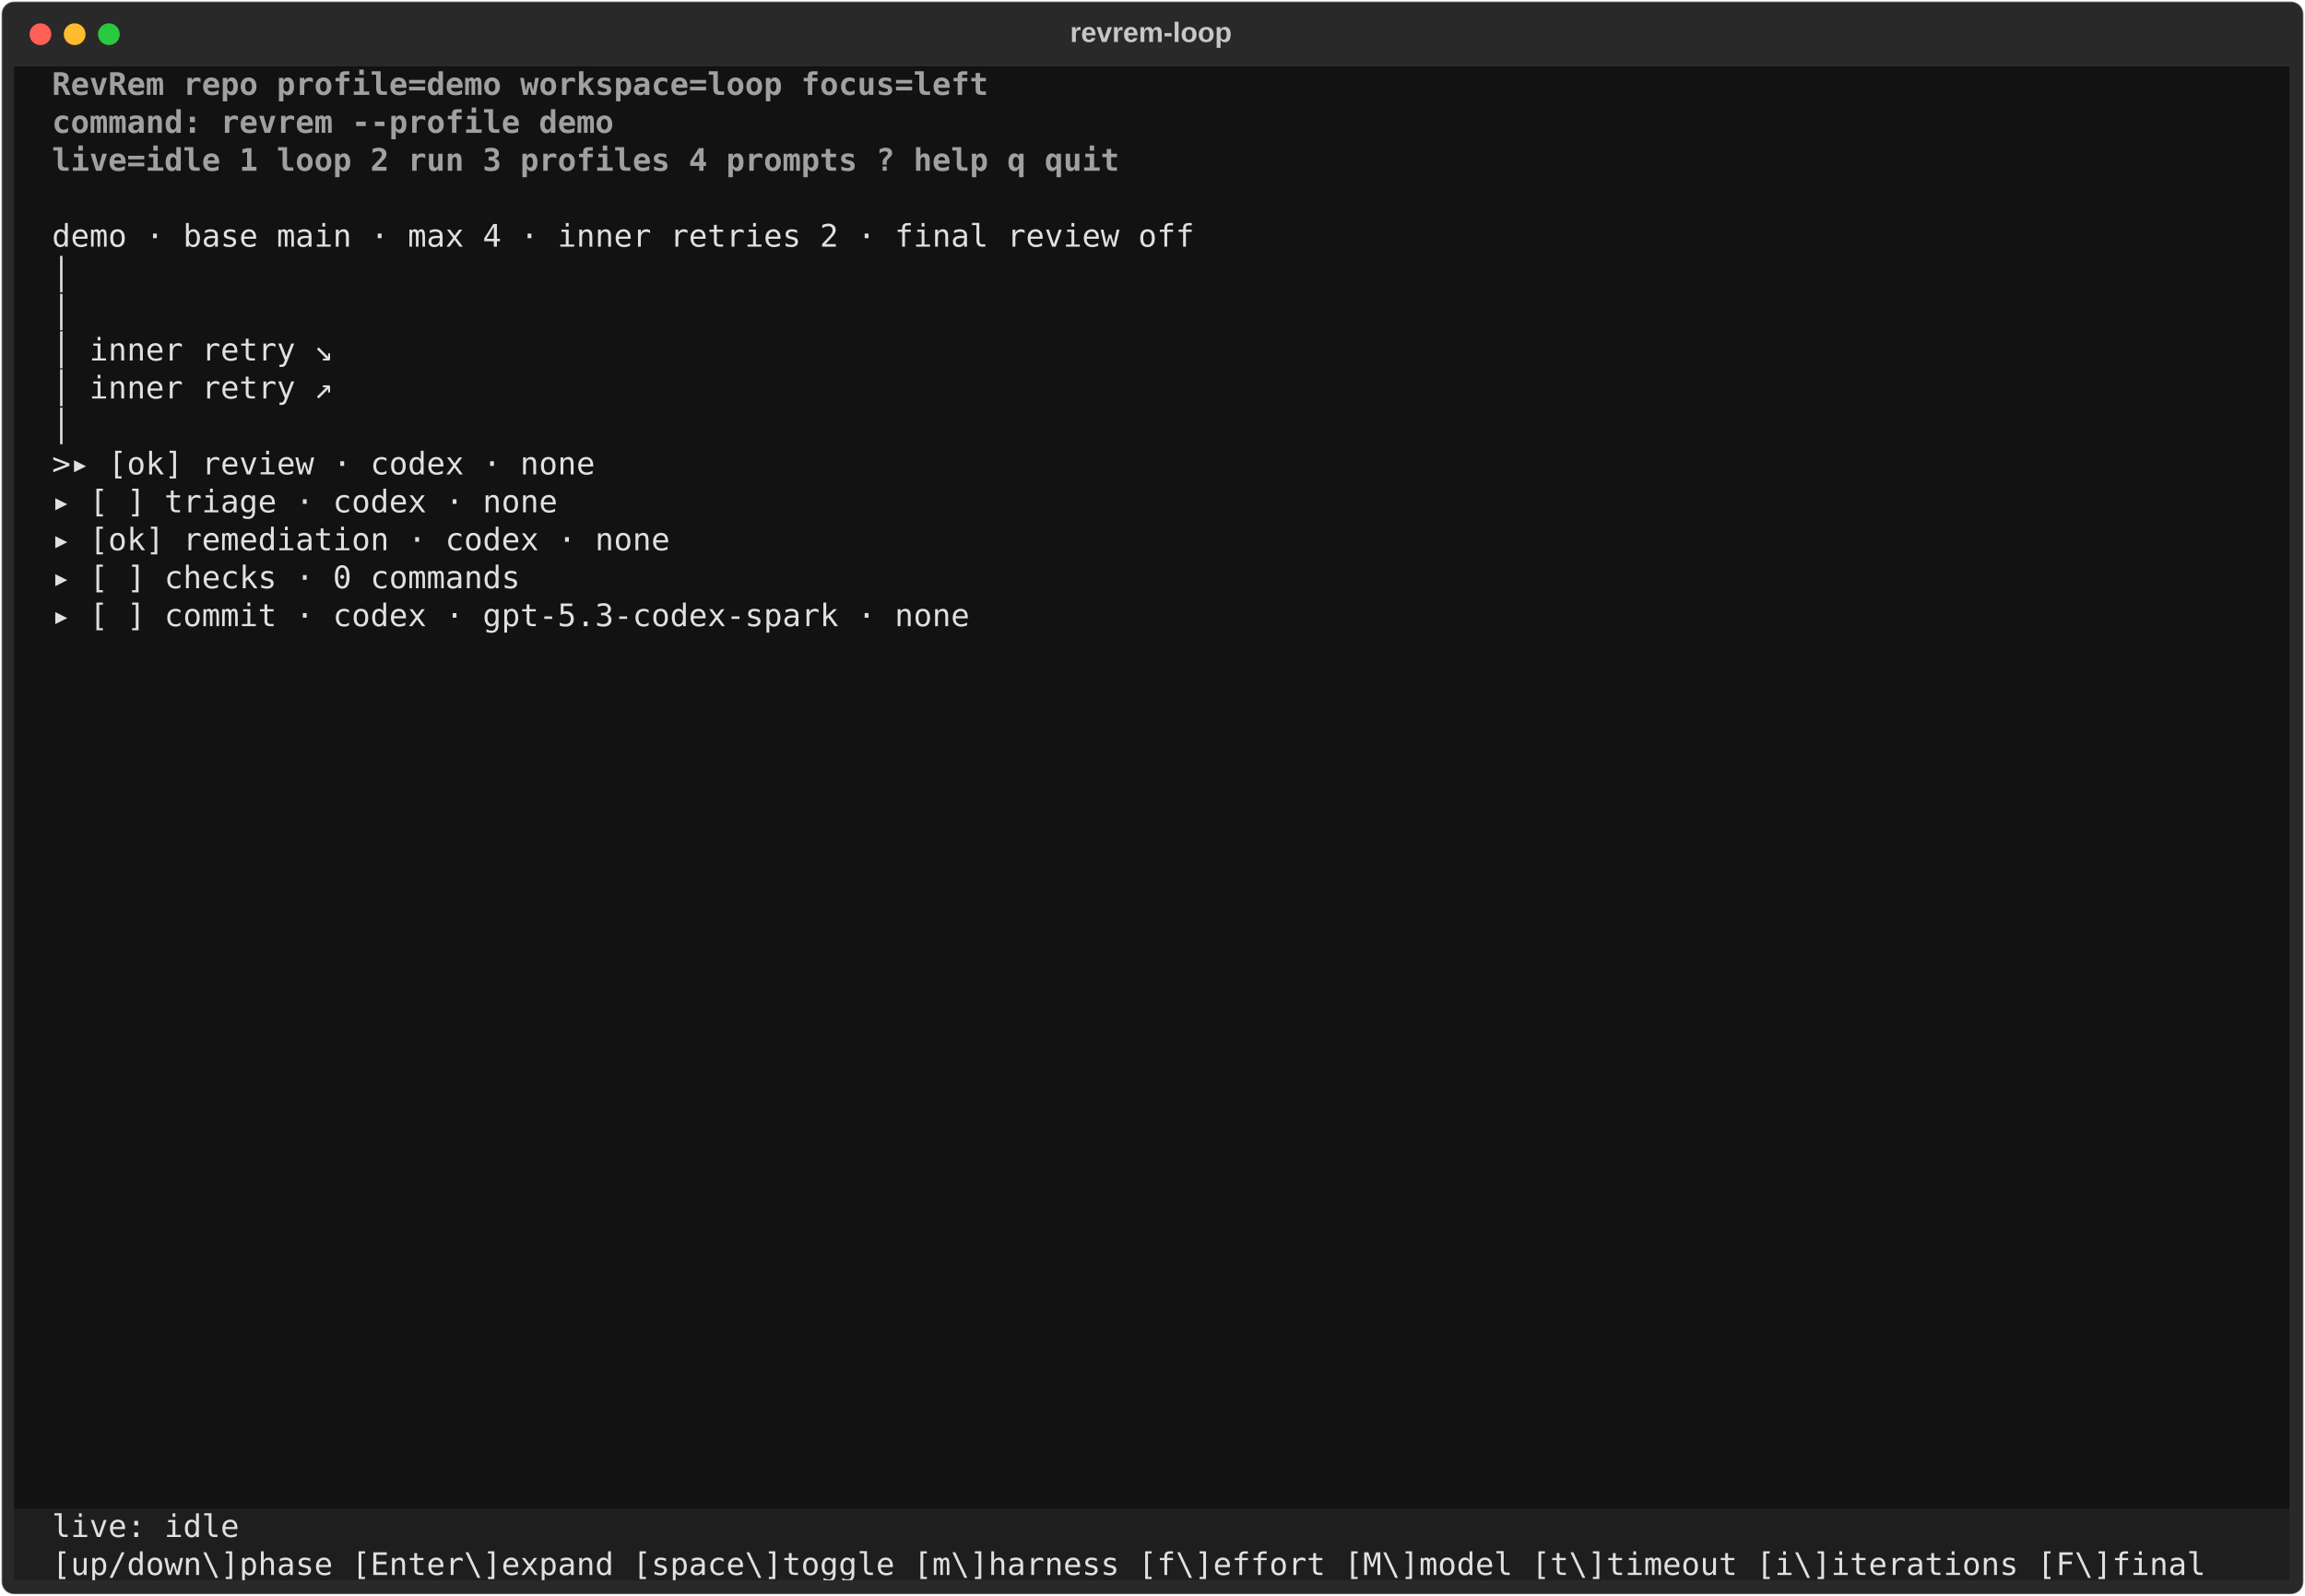
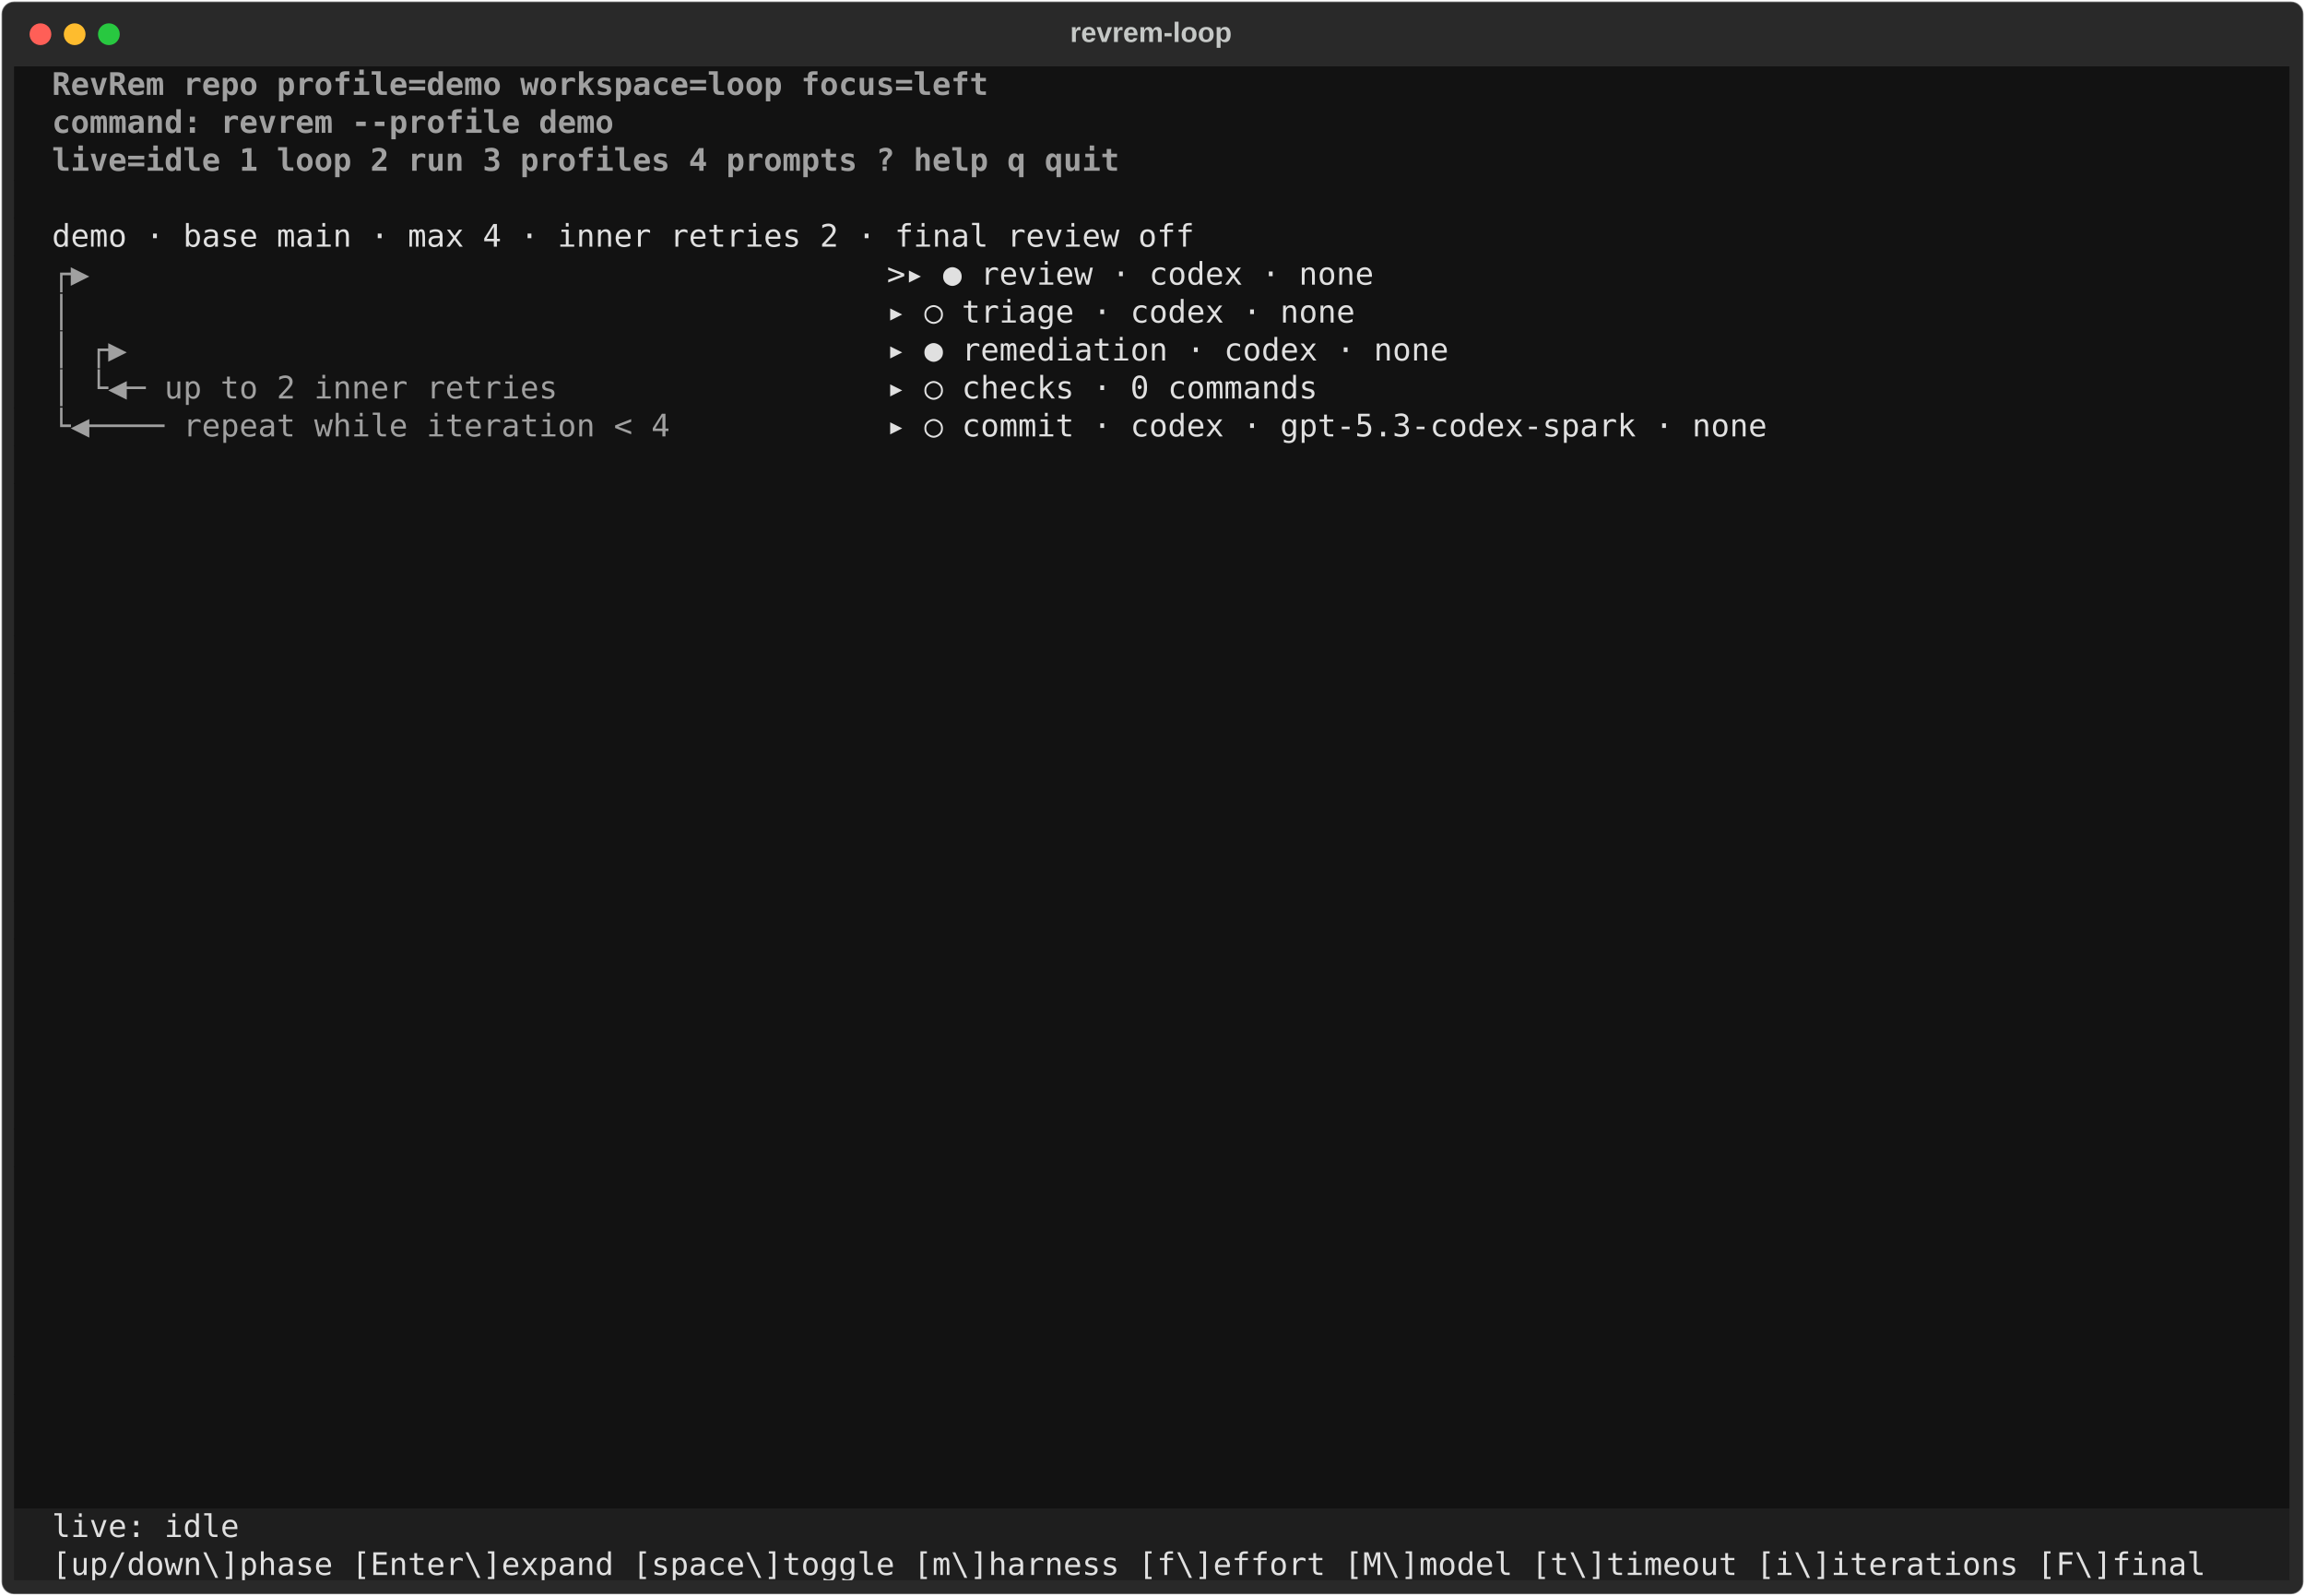
<svg xmlns="http://www.w3.org/2000/svg" class="rich-terminal" viewBox="0 0 1482 1026.0">
  <style>

    @font-face {
        font-family: "Fira Code";
        src: local("FiraCode-Regular"),
                url("https://cdnjs.cloudflare.com/ajax/libs/firacode/6.2.0/woff2/FiraCode-Regular.woff2") format("woff2"),
                url("https://cdnjs.cloudflare.com/ajax/libs/firacode/6.2.0/woff/FiraCode-Regular.woff") format("woff");
        font-style: normal;
        font-weight: 400;
    }
    @font-face {
        font-family: "Fira Code";
        src: local("FiraCode-Bold"),
                url("https://cdnjs.cloudflare.com/ajax/libs/firacode/6.2.0/woff2/FiraCode-Bold.woff2") format("woff2"),
                url("https://cdnjs.cloudflare.com/ajax/libs/firacode/6.2.0/woff/FiraCode-Bold.woff") format("woff");
        font-style: bold;
        font-weight: 700;
    }

    .terminal-ID-matrix {
        font-family: Fira Code, monospace;
        font-size: 20px;
        line-height: 24.4px;
        font-variant-east-asian: full-width;
    }

    .terminal-ID-title {
        font-size: 18px;
        font-weight: bold;
        font-family: arial;
    }

    .terminal-ID-r1 { fill: #c5c8c6 }
.terminal-ID-r2 { fill: #a0a0a0;font-weight: bold }
.terminal-ID-r3 { fill: #e0e0e0 }
+ .terminal-ID-r4 { fill: #a0a0a0 }
    </style>
  <defs>
    <clipPath id="terminal-ID-clip-terminal">
      <rect x="0" y="0" width="1463.0" height="975.0" />
    </clipPath>
    <clipPath id="terminal-ID-line-0">
      <rect x="0" y="1.5" width="1464" height="24.65" />
    </clipPath>
    <clipPath id="terminal-ID-line-1">
      <rect x="0" y="25.9" width="1464" height="24.65" />
    </clipPath>
    <clipPath id="terminal-ID-line-2">
      <rect x="0" y="50.3" width="1464" height="24.65" />
    </clipPath>
    <clipPath id="terminal-ID-line-3">
      <rect x="0" y="74.7" width="1464" height="24.65" />
    </clipPath>
    <clipPath id="terminal-ID-line-4">
      <rect x="0" y="99.1" width="1464" height="24.65" />
    </clipPath>
    <clipPath id="terminal-ID-line-5">
      <rect x="0" y="123.5" width="1464" height="24.65" />
    </clipPath>
    <clipPath id="terminal-ID-line-6">
      <rect x="0" y="147.9" width="1464" height="24.65" />
    </clipPath>
    <clipPath id="terminal-ID-line-7">
      <rect x="0" y="172.3" width="1464" height="24.65" />
    </clipPath>
    <clipPath id="terminal-ID-line-8">
      <rect x="0" y="196.7" width="1464" height="24.65" />
    </clipPath>
    <clipPath id="terminal-ID-line-9">
      <rect x="0" y="221.1" width="1464" height="24.65" />
    </clipPath>
    <clipPath id="terminal-ID-line-10">
      <rect x="0" y="245.5" width="1464" height="24.65" />
    </clipPath>
    <clipPath id="terminal-ID-line-11">
      <rect x="0" y="269.9" width="1464" height="24.65" />
    </clipPath>
    <clipPath id="terminal-ID-line-12">
      <rect x="0" y="294.3" width="1464" height="24.65" />
    </clipPath>
    <clipPath id="terminal-ID-line-13">
      <rect x="0" y="318.7" width="1464" height="24.65" />
    </clipPath>
    <clipPath id="terminal-ID-line-14">
      <rect x="0" y="343.1" width="1464" height="24.65" />
    </clipPath>
    <clipPath id="terminal-ID-line-15">
      <rect x="0" y="367.5" width="1464" height="24.65" />
    </clipPath>
    <clipPath id="terminal-ID-line-16">
      <rect x="0" y="391.9" width="1464" height="24.65" />
    </clipPath>
    <clipPath id="terminal-ID-line-17">
      <rect x="0" y="416.3" width="1464" height="24.65" />
    </clipPath>
    <clipPath id="terminal-ID-line-18">
      <rect x="0" y="440.7" width="1464" height="24.65" />
    </clipPath>
    <clipPath id="terminal-ID-line-19">
      <rect x="0" y="465.1" width="1464" height="24.65" />
    </clipPath>
    <clipPath id="terminal-ID-line-20">
      <rect x="0" y="489.5" width="1464" height="24.65" />
    </clipPath>
    <clipPath id="terminal-ID-line-21">
      <rect x="0" y="513.9" width="1464" height="24.65" />
    </clipPath>
    <clipPath id="terminal-ID-line-22">
      <rect x="0" y="538.3" width="1464" height="24.65" />
    </clipPath>
    <clipPath id="terminal-ID-line-23">
      <rect x="0" y="562.7" width="1464" height="24.65" />
    </clipPath>
    <clipPath id="terminal-ID-line-24">
      <rect x="0" y="587.1" width="1464" height="24.65" />
    </clipPath>
    <clipPath id="terminal-ID-line-25">
      <rect x="0" y="611.5" width="1464" height="24.65" />
    </clipPath>
    <clipPath id="terminal-ID-line-26">
      <rect x="0" y="635.9" width="1464" height="24.65" />
    </clipPath>
    <clipPath id="terminal-ID-line-27">
      <rect x="0" y="660.3" width="1464" height="24.65" />
    </clipPath>
    <clipPath id="terminal-ID-line-28">
      <rect x="0" y="684.7" width="1464" height="24.65" />
    </clipPath>
    <clipPath id="terminal-ID-line-29">
      <rect x="0" y="709.1" width="1464" height="24.65" />
    </clipPath>
    <clipPath id="terminal-ID-line-30">
      <rect x="0" y="733.5" width="1464" height="24.65" />
    </clipPath>
    <clipPath id="terminal-ID-line-31">
      <rect x="0" y="757.9" width="1464" height="24.65" />
    </clipPath>
    <clipPath id="terminal-ID-line-32">
      <rect x="0" y="782.3" width="1464" height="24.65" />
    </clipPath>
    <clipPath id="terminal-ID-line-33">
      <rect x="0" y="806.7" width="1464" height="24.65" />
    </clipPath>
    <clipPath id="terminal-ID-line-34">
      <rect x="0" y="831.1" width="1464" height="24.65" />
    </clipPath>
    <clipPath id="terminal-ID-line-35">
      <rect x="0" y="855.5" width="1464" height="24.65" />
    </clipPath>
    <clipPath id="terminal-ID-line-36">
      <rect x="0" y="879.9" width="1464" height="24.65" />
    </clipPath>
    <clipPath id="terminal-ID-line-37">
      <rect x="0" y="904.3" width="1464" height="24.65" />
    </clipPath>
    <clipPath id="terminal-ID-line-38">
      <rect x="0" y="928.7" width="1464" height="24.65" />
    </clipPath>
  </defs>
  <rect fill="#292929" stroke="rgba(255,255,255,0.35)" stroke-width="1" x="1" y="1" width="1480" height="1024" rx="8" />
  <text class="terminal-ID-title" fill="#c5c8c6" text-anchor="middle" x="740" y="27">revrem-loop</text>
  <g transform="translate(26,22)">
    <circle cx="0" cy="0" r="7" fill="#ff5f57" />
    <circle cx="22" cy="0" r="7" fill="#febc2e" />
    <circle cx="44" cy="0" r="7" fill="#28c840" />
  </g>
  <g transform="translate(9, 41)" clip-path="url(#terminal-ID-clip-terminal)">
    <rect fill="#121212" x="0" y="1.5" width="24.4" height="24.65" shape-rendering="crispEdges" />
    <rect fill="#121212" x="24.4" y="1.5" width="658.8" height="24.65" shape-rendering="crispEdges" />
    <rect fill="#121212" x="683.2" y="1.5" width="780.8" height="24.65" shape-rendering="crispEdges" />
    <rect fill="#121212" x="0" y="25.9" width="24.4" height="24.65" shape-rendering="crispEdges" />
    <rect fill="#121212" x="24.4" y="25.9" width="366" height="24.65" shape-rendering="crispEdges" />
    <rect fill="#121212" x="390.4" y="25.9" width="1073.6" height="24.65" shape-rendering="crispEdges" />
    <rect fill="#121212" x="0" y="50.3" width="24.4" height="24.65" shape-rendering="crispEdges" />
    <rect fill="#121212" x="24.4" y="50.3" width="732" height="24.65" shape-rendering="crispEdges" />
    <rect fill="#121212" x="756.4" y="50.3" width="707.6" height="24.65" shape-rendering="crispEdges" />
    <rect fill="#121212" x="0" y="74.7" width="24.4" height="24.65" shape-rendering="crispEdges" />
    <rect fill="#121212" x="24.4" y="74.7" width="1415.2" height="24.65" shape-rendering="crispEdges" />
    <rect fill="#121212" x="1439.6" y="74.7" width="24.4" height="24.65" shape-rendering="crispEdges" />
    <rect fill="#121212" x="0" y="99.1" width="24.4" height="24.65" shape-rendering="crispEdges" />
    <rect fill="#121212" x="24.4" y="99.1" width="744.2" height="24.65" shape-rendering="crispEdges" />
    <rect fill="#121212" x="768.6" y="99.1" width="695.4" height="24.65" shape-rendering="crispEdges" />
    <rect fill="#121212" x="0" y="123.5" width="24.4" height="24.65" shape-rendering="crispEdges" />
-     <rect fill="#121212" x="24.4" y="123.5" width="12.2" height="24.65" shape-rendering="crispEdges" />
-     <rect fill="#121212" x="36.6" y="123.5" width="1427.4" height="24.65" shape-rendering="crispEdges" />
+     <rect fill="#121212" x="24.4" y="123.5" width="24.4" height="24.65" shape-rendering="crispEdges" />
+     <rect fill="#121212" x="48.8" y="123.5" width="512.4" height="24.65" shape-rendering="crispEdges" />
+     <rect fill="#121212" x="561.2" y="123.5" width="317.2" height="24.65" shape-rendering="crispEdges" />
+     <rect fill="#121212" x="878.4" y="123.5" width="585.6" height="24.65" shape-rendering="crispEdges" />
    <rect fill="#121212" x="0" y="147.9" width="24.4" height="24.65" shape-rendering="crispEdges" />
    <rect fill="#121212" x="24.4" y="147.9" width="12.2" height="24.65" shape-rendering="crispEdges" />
-     <rect fill="#121212" x="36.6" y="147.9" width="1427.4" height="24.65" shape-rendering="crispEdges" />
+     <rect fill="#121212" x="36.6" y="147.9" width="524.6" height="24.65" shape-rendering="crispEdges" />
+     <rect fill="#121212" x="561.2" y="147.9" width="317.2" height="24.65" shape-rendering="crispEdges" />
+     <rect fill="#121212" x="878.4" y="147.9" width="585.6" height="24.65" shape-rendering="crispEdges" />
    <rect fill="#121212" x="0" y="172.3" width="24.4" height="24.65" shape-rendering="crispEdges" />
-     <rect fill="#121212" x="24.4" y="172.3" width="183" height="24.65" shape-rendering="crispEdges" />
-     <rect fill="#121212" x="207.4" y="172.3" width="1256.6" height="24.65" shape-rendering="crispEdges" />
+     <rect fill="#121212" x="24.4" y="172.3" width="48.8" height="24.65" shape-rendering="crispEdges" />
+     <rect fill="#121212" x="73.2" y="172.3" width="488" height="24.65" shape-rendering="crispEdges" />
+     <rect fill="#121212" x="561.2" y="172.3" width="378.2" height="24.65" shape-rendering="crispEdges" />
+     <rect fill="#121212" x="939.4" y="172.3" width="524.6" height="24.65" shape-rendering="crispEdges" />
    <rect fill="#121212" x="0" y="196.7" width="24.4" height="24.65" shape-rendering="crispEdges" />
-     <rect fill="#121212" x="24.4" y="196.7" width="183" height="24.65" shape-rendering="crispEdges" />
-     <rect fill="#121212" x="207.4" y="196.7" width="1256.6" height="24.65" shape-rendering="crispEdges" />
+     <rect fill="#121212" x="24.4" y="196.7" width="329.4" height="24.65" shape-rendering="crispEdges" />
+     <rect fill="#121212" x="353.8" y="196.7" width="207.4" height="24.65" shape-rendering="crispEdges" />
+     <rect fill="#121212" x="561.2" y="196.7" width="292.8" height="24.65" shape-rendering="crispEdges" />
+     <rect fill="#121212" x="854" y="196.7" width="610" height="24.65" shape-rendering="crispEdges" />
    <rect fill="#121212" x="0" y="221.1" width="24.4" height="24.65" shape-rendering="crispEdges" />
-     <rect fill="#121212" x="24.4" y="221.1" width="12.2" height="24.65" shape-rendering="crispEdges" />
-     <rect fill="#121212" x="36.6" y="221.1" width="1427.4" height="24.65" shape-rendering="crispEdges" />
-     <rect fill="#121212" x="0" y="245.5" width="24.4" height="24.65" shape-rendering="crispEdges" />
-     <rect fill="#121212" x="24.4" y="245.5" width="353.8" height="24.65" shape-rendering="crispEdges" />
-     <rect fill="#121212" x="378.2" y="245.5" width="1085.8" height="24.65" shape-rendering="crispEdges" />
-     <rect fill="#121212" x="0" y="269.9" width="24.4" height="24.65" shape-rendering="crispEdges" />
-     <rect fill="#121212" x="24.4" y="269.9" width="341.6" height="24.65" shape-rendering="crispEdges" />
-     <rect fill="#121212" x="366" y="269.9" width="1098" height="24.65" shape-rendering="crispEdges" />
-     <rect fill="#121212" x="0" y="294.3" width="24.4" height="24.65" shape-rendering="crispEdges" />
-     <rect fill="#121212" x="24.4" y="294.3" width="414.8" height="24.65" shape-rendering="crispEdges" />
-     <rect fill="#121212" x="439.2" y="294.3" width="1024.8" height="24.65" shape-rendering="crispEdges" />
-     <rect fill="#121212" x="0" y="318.7" width="24.4" height="24.65" shape-rendering="crispEdges" />
-     <rect fill="#121212" x="24.4" y="318.7" width="317.2" height="24.65" shape-rendering="crispEdges" />
-     <rect fill="#121212" x="341.6" y="318.7" width="1122.4" height="24.65" shape-rendering="crispEdges" />
-     <rect fill="#121212" x="0" y="343.1" width="24.4" height="24.65" shape-rendering="crispEdges" />
-     <rect fill="#121212" x="24.4" y="343.1" width="610" height="24.65" shape-rendering="crispEdges" />
-     <rect fill="#121212" x="634.4" y="343.1" width="829.6" height="24.65" shape-rendering="crispEdges" />
-     <rect fill="#121212" x="0" y="367.5" width="24.4" height="24.65" shape-rendering="crispEdges" />
-     <rect fill="#121212" x="24.4" y="367.5" width="1415.2" height="24.65" shape-rendering="crispEdges" />
-     <rect fill="#121212" x="1439.6" y="367.5" width="24.4" height="24.65" shape-rendering="crispEdges" />
-     <rect fill="#121212" x="0" y="391.9" width="24.4" height="24.65" shape-rendering="crispEdges" />
-     <rect fill="#121212" x="24.4" y="391.9" width="1415.2" height="24.65" shape-rendering="crispEdges" />
-     <rect fill="#121212" x="1439.6" y="391.9" width="24.4" height="24.65" shape-rendering="crispEdges" />
-     <rect fill="#121212" x="0" y="416.3" width="24.4" height="24.65" shape-rendering="crispEdges" />
-     <rect fill="#121212" x="24.4" y="416.3" width="1415.2" height="24.65" shape-rendering="crispEdges" />
-     <rect fill="#121212" x="1439.6" y="416.3" width="24.4" height="24.65" shape-rendering="crispEdges" />
-     <rect fill="#121212" x="0" y="440.7" width="24.4" height="24.65" shape-rendering="crispEdges" />
-     <rect fill="#121212" x="24.4" y="440.7" width="1415.2" height="24.65" shape-rendering="crispEdges" />
-     <rect fill="#121212" x="1439.6" y="440.7" width="24.4" height="24.65" shape-rendering="crispEdges" />
-     <rect fill="#121212" x="0" y="465.1" width="24.4" height="24.65" shape-rendering="crispEdges" />
-     <rect fill="#121212" x="24.4" y="465.1" width="1415.2" height="24.65" shape-rendering="crispEdges" />
-     <rect fill="#121212" x="1439.6" y="465.1" width="24.4" height="24.65" shape-rendering="crispEdges" />
-     <rect fill="#121212" x="0" y="489.5" width="24.4" height="24.65" shape-rendering="crispEdges" />
-     <rect fill="#121212" x="24.4" y="489.5" width="1415.2" height="24.65" shape-rendering="crispEdges" />
-     <rect fill="#121212" x="1439.6" y="489.5" width="24.4" height="24.65" shape-rendering="crispEdges" />
-     <rect fill="#121212" x="0" y="513.9" width="24.4" height="24.65" shape-rendering="crispEdges" />
-     <rect fill="#121212" x="24.4" y="513.9" width="1415.2" height="24.65" shape-rendering="crispEdges" />
-     <rect fill="#121212" x="1439.6" y="513.9" width="24.4" height="24.65" shape-rendering="crispEdges" />
-     <rect fill="#121212" x="0" y="538.3" width="24.4" height="24.65" shape-rendering="crispEdges" />
-     <rect fill="#121212" x="24.4" y="538.3" width="1415.2" height="24.65" shape-rendering="crispEdges" />
-     <rect fill="#121212" x="1439.6" y="538.3" width="24.4" height="24.65" shape-rendering="crispEdges" />
-     <rect fill="#121212" x="0" y="562.7" width="24.4" height="24.65" shape-rendering="crispEdges" />
-     <rect fill="#121212" x="24.4" y="562.7" width="1415.2" height="24.65" shape-rendering="crispEdges" />
-     <rect fill="#121212" x="1439.6" y="562.7" width="24.4" height="24.65" shape-rendering="crispEdges" />
-     <rect fill="#121212" x="0" y="587.1" width="24.4" height="24.65" shape-rendering="crispEdges" />
-     <rect fill="#121212" x="24.4" y="587.1" width="1415.2" height="24.65" shape-rendering="crispEdges" />
-     <rect fill="#121212" x="1439.6" y="587.1" width="24.4" height="24.65" shape-rendering="crispEdges" />
-     <rect fill="#121212" x="0" y="611.5" width="24.4" height="24.65" shape-rendering="crispEdges" />
-     <rect fill="#121212" x="24.4" y="611.5" width="1415.2" height="24.65" shape-rendering="crispEdges" />
-     <rect fill="#121212" x="1439.6" y="611.5" width="24.4" height="24.65" shape-rendering="crispEdges" />
-     <rect fill="#121212" x="0" y="635.9" width="24.4" height="24.65" shape-rendering="crispEdges" />
-     <rect fill="#121212" x="24.4" y="635.9" width="1415.2" height="24.65" shape-rendering="crispEdges" />
-     <rect fill="#121212" x="1439.6" y="635.9" width="24.4" height="24.65" shape-rendering="crispEdges" />
-     <rect fill="#121212" x="0" y="660.3" width="24.4" height="24.65" shape-rendering="crispEdges" />
-     <rect fill="#121212" x="24.4" y="660.3" width="1415.2" height="24.65" shape-rendering="crispEdges" />
-     <rect fill="#121212" x="1439.6" y="660.3" width="24.4" height="24.65" shape-rendering="crispEdges" />
-     <rect fill="#121212" x="0" y="684.7" width="24.4" height="24.65" shape-rendering="crispEdges" />
-     <rect fill="#121212" x="24.4" y="684.7" width="1415.2" height="24.65" shape-rendering="crispEdges" />
-     <rect fill="#121212" x="1439.6" y="684.7" width="24.4" height="24.65" shape-rendering="crispEdges" />
-     <rect fill="#121212" x="0" y="709.1" width="24.4" height="24.65" shape-rendering="crispEdges" />
-     <rect fill="#121212" x="24.4" y="709.1" width="1415.2" height="24.65" shape-rendering="crispEdges" />
-     <rect fill="#121212" x="1439.6" y="709.1" width="24.4" height="24.65" shape-rendering="crispEdges" />
-     <rect fill="#121212" x="0" y="733.5" width="24.4" height="24.65" shape-rendering="crispEdges" />
-     <rect fill="#121212" x="24.4" y="733.5" width="1415.2" height="24.65" shape-rendering="crispEdges" />
-     <rect fill="#121212" x="1439.6" y="733.5" width="24.4" height="24.65" shape-rendering="crispEdges" />
-     <rect fill="#121212" x="0" y="757.9" width="24.4" height="24.65" shape-rendering="crispEdges" />
-     <rect fill="#121212" x="24.4" y="757.9" width="1415.2" height="24.65" shape-rendering="crispEdges" />
-     <rect fill="#121212" x="1439.6" y="757.9" width="24.4" height="24.65" shape-rendering="crispEdges" />
-     <rect fill="#121212" x="0" y="782.3" width="24.4" height="24.65" shape-rendering="crispEdges" />
-     <rect fill="#121212" x="24.4" y="782.3" width="1415.2" height="24.65" shape-rendering="crispEdges" />
-     <rect fill="#121212" x="1439.6" y="782.3" width="24.4" height="24.65" shape-rendering="crispEdges" />
-     <rect fill="#121212" x="0" y="806.7" width="24.4" height="24.65" shape-rendering="crispEdges" />
-     <rect fill="#121212" x="24.4" y="806.7" width="1415.2" height="24.65" shape-rendering="crispEdges" />
-     <rect fill="#121212" x="1439.6" y="806.7" width="24.4" height="24.65" shape-rendering="crispEdges" />
-     <rect fill="#121212" x="0" y="831.1" width="24.4" height="24.65" shape-rendering="crispEdges" />
-     <rect fill="#121212" x="24.4" y="831.1" width="1415.2" height="24.65" shape-rendering="crispEdges" />
-     <rect fill="#121212" x="1439.6" y="831.1" width="24.4" height="24.65" shape-rendering="crispEdges" />
-     <rect fill="#121212" x="0" y="855.5" width="24.4" height="24.65" shape-rendering="crispEdges" />
-     <rect fill="#121212" x="24.4" y="855.5" width="1415.2" height="24.65" shape-rendering="crispEdges" />
-     <rect fill="#121212" x="1439.6" y="855.5" width="24.4" height="24.65" shape-rendering="crispEdges" />
-     <rect fill="#121212" x="0" y="879.9" width="24.4" height="24.65" shape-rendering="crispEdges" />
-     <rect fill="#121212" x="24.4" y="879.9" width="1415.2" height="24.65" shape-rendering="crispEdges" />
-     <rect fill="#121212" x="1439.6" y="879.9" width="24.4" height="24.65" shape-rendering="crispEdges" />
+     <rect fill="#121212" x="24.4" y="221.1" width="402.6" height="24.65" shape-rendering="crispEdges" />
+     <rect fill="#121212" x="427" y="221.1" width="134.2" height="24.65" shape-rendering="crispEdges" />
+     <rect fill="#121212" x="561.2" y="221.1" width="585.6" height="24.65" shape-rendering="crispEdges" />
+     <rect fill="#121212" x="1146.8" y="221.1" width="317.2" height="24.65" shape-rendering="crispEdges" />
+     <rect fill="#121212" x="0" y="245.5" width="1464" height="24.65" shape-rendering="crispEdges" />
+     <rect fill="#121212" x="0" y="269.9" width="1464" height="24.65" shape-rendering="crispEdges" />
+     <rect fill="#121212" x="0" y="294.3" width="1464" height="24.65" shape-rendering="crispEdges" />
+     <rect fill="#121212" x="0" y="318.7" width="1464" height="24.65" shape-rendering="crispEdges" />
+     <rect fill="#121212" x="0" y="343.1" width="1464" height="24.65" shape-rendering="crispEdges" />
+     <rect fill="#121212" x="0" y="367.5" width="1464" height="24.65" shape-rendering="crispEdges" />
+     <rect fill="#121212" x="0" y="391.9" width="1464" height="24.65" shape-rendering="crispEdges" />
+     <rect fill="#121212" x="0" y="416.3" width="1464" height="24.65" shape-rendering="crispEdges" />
+     <rect fill="#121212" x="0" y="440.7" width="1464" height="24.65" shape-rendering="crispEdges" />
+     <rect fill="#121212" x="0" y="465.1" width="1464" height="24.65" shape-rendering="crispEdges" />
+     <rect fill="#121212" x="0" y="489.5" width="1464" height="24.65" shape-rendering="crispEdges" />
+     <rect fill="#121212" x="0" y="513.9" width="1464" height="24.65" shape-rendering="crispEdges" />
+     <rect fill="#121212" x="0" y="538.3" width="1464" height="24.65" shape-rendering="crispEdges" />
+     <rect fill="#121212" x="0" y="562.7" width="1464" height="24.65" shape-rendering="crispEdges" />
+     <rect fill="#121212" x="0" y="587.1" width="1464" height="24.65" shape-rendering="crispEdges" />
+     <rect fill="#121212" x="0" y="611.5" width="1464" height="24.65" shape-rendering="crispEdges" />
+     <rect fill="#121212" x="0" y="635.9" width="1464" height="24.65" shape-rendering="crispEdges" />
+     <rect fill="#121212" x="0" y="660.3" width="1464" height="24.65" shape-rendering="crispEdges" />
+     <rect fill="#121212" x="0" y="684.7" width="1464" height="24.65" shape-rendering="crispEdges" />
+     <rect fill="#121212" x="0" y="709.1" width="1464" height="24.65" shape-rendering="crispEdges" />
+     <rect fill="#121212" x="0" y="733.5" width="1464" height="24.65" shape-rendering="crispEdges" />
+     <rect fill="#121212" x="0" y="757.9" width="1464" height="24.65" shape-rendering="crispEdges" />
+     <rect fill="#121212" x="0" y="782.3" width="1464" height="24.65" shape-rendering="crispEdges" />
+     <rect fill="#121212" x="0" y="806.7" width="1464" height="24.65" shape-rendering="crispEdges" />
+     <rect fill="#121212" x="0" y="831.1" width="1464" height="24.65" shape-rendering="crispEdges" />
+     <rect fill="#121212" x="0" y="855.5" width="1464" height="24.65" shape-rendering="crispEdges" />
+     <rect fill="#121212" x="0" y="879.9" width="1464" height="24.65" shape-rendering="crispEdges" />
    <rect fill="#121212" x="0" y="904.3" width="1464" height="24.65" shape-rendering="crispEdges" />
    <rect fill="#1e1e1e" x="0" y="928.7" width="24.4" height="24.65" shape-rendering="crispEdges" />
    <rect fill="#1e1e1e" x="24.4" y="928.7" width="122" height="24.65" shape-rendering="crispEdges" />
    <rect fill="#1e1e1e" x="146.4" y="928.7" width="1317.6" height="24.65" shape-rendering="crispEdges" />
    <rect fill="#1e1e1e" x="0" y="953.1" width="24.4" height="24.65" shape-rendering="crispEdges" />
    <rect fill="#1e1e1e" x="24.4" y="953.1" width="1403" height="24.65" shape-rendering="crispEdges" />
    <rect fill="#1e1e1e" x="1427.4" y="953.1" width="36.6" height="24.65" shape-rendering="crispEdges" />
    <g class="terminal-ID-matrix">
      <text class="terminal-ID-r2" x="24.4" y="20" textLength="658.8" clip-path="url(#terminal-ID-line-0)">RevRem  repo  profile=demo  workspace=loop  focus=left</text>
      <text class="terminal-ID-r1" x="1464" y="20" textLength="12.2" clip-path="url(#terminal-ID-line-0)">
</text>
      <text class="terminal-ID-r2" x="24.4" y="44.4" textLength="366" clip-path="url(#terminal-ID-line-1)">command: revrem --profile demo</text>
      <text class="terminal-ID-r1" x="1464" y="44.4" textLength="12.2" clip-path="url(#terminal-ID-line-1)">
</text>
      <text class="terminal-ID-r2" x="24.4" y="68.8" textLength="732" clip-path="url(#terminal-ID-line-2)">live=idle  1 loop 2 run 3 profiles 4 prompts  ? help  q quit</text>
      <text class="terminal-ID-r1" x="1464" y="68.8" textLength="12.2" clip-path="url(#terminal-ID-line-2)">
</text>
      <text class="terminal-ID-r1" x="1464" y="93.2" textLength="12.2" clip-path="url(#terminal-ID-line-3)">
</text>
      <text class="terminal-ID-r3" x="24.4" y="117.6" textLength="744.2" clip-path="url(#terminal-ID-line-4)">demo · base main · max 4 · inner retries 2 · final review off</text>
      <text class="terminal-ID-r1" x="1464" y="117.6" textLength="12.2" clip-path="url(#terminal-ID-line-4)">
</text>
-       <text class="terminal-ID-r3" x="24.4" y="142" textLength="12.2" clip-path="url(#terminal-ID-line-5)">│</text>
+       <text class="terminal-ID-r4" x="24.4" y="142" textLength="24.4" clip-path="url(#terminal-ID-line-5)">┌▶</text>
+       <text class="terminal-ID-r3" x="561.2" y="142" textLength="317.2" clip-path="url(#terminal-ID-line-5)">&gt;▸ ● review · codex · none</text>
      <text class="terminal-ID-r1" x="1464" y="142" textLength="12.2" clip-path="url(#terminal-ID-line-5)">
</text>
-       <text class="terminal-ID-r3" x="24.4" y="166.4" textLength="12.2" clip-path="url(#terminal-ID-line-6)">│</text>
+       <text class="terminal-ID-r4" x="24.4" y="166.4" textLength="12.2" clip-path="url(#terminal-ID-line-6)">│</text>
+       <text class="terminal-ID-r3" x="561.2" y="166.4" textLength="317.2" clip-path="url(#terminal-ID-line-6)"> ▸ ○ triage · codex · none</text>
      <text class="terminal-ID-r1" x="1464" y="166.4" textLength="12.2" clip-path="url(#terminal-ID-line-6)">
</text>
-       <text class="terminal-ID-r3" x="24.4" y="190.8" textLength="183" clip-path="url(#terminal-ID-line-7)">│ inner retry ↘</text>
+       <text class="terminal-ID-r4" x="24.4" y="190.8" textLength="48.8" clip-path="url(#terminal-ID-line-7)">│ ┌▶</text>
+       <text class="terminal-ID-r3" x="561.2" y="190.8" textLength="378.2" clip-path="url(#terminal-ID-line-7)"> ▸ ● remediation · codex · none</text>
      <text class="terminal-ID-r1" x="1464" y="190.8" textLength="12.2" clip-path="url(#terminal-ID-line-7)">
</text>
-       <text class="terminal-ID-r3" x="24.4" y="215.2" textLength="183" clip-path="url(#terminal-ID-line-8)">│ inner retry ↗</text>
+       <text class="terminal-ID-r4" x="24.4" y="215.2" textLength="329.4" clip-path="url(#terminal-ID-line-8)">│ └◀─ up to 2 inner retries</text>
+       <text class="terminal-ID-r3" x="561.2" y="215.2" textLength="292.8" clip-path="url(#terminal-ID-line-8)"> ▸ ○ checks · 0 commands</text>
      <text class="terminal-ID-r1" x="1464" y="215.2" textLength="12.2" clip-path="url(#terminal-ID-line-8)">
</text>
-       <text class="terminal-ID-r3" x="24.4" y="239.6" textLength="12.2" clip-path="url(#terminal-ID-line-9)">│</text>
+       <text class="terminal-ID-r4" x="24.4" y="239.6" textLength="402.6" clip-path="url(#terminal-ID-line-9)">└◀──── repeat while iteration &lt; 4</text>
+       <text class="terminal-ID-r3" x="561.2" y="239.6" textLength="585.6" clip-path="url(#terminal-ID-line-9)"> ▸ ○ commit · codex · gpt-5.3-codex-spark · none</text>
      <text class="terminal-ID-r1" x="1464" y="239.6" textLength="12.2" clip-path="url(#terminal-ID-line-9)">
</text>
-       <text class="terminal-ID-r3" x="24.4" y="264" textLength="353.8" clip-path="url(#terminal-ID-line-10)">&gt;▸ [ok] review · codex · none</text>
      <text class="terminal-ID-r1" x="1464" y="264" textLength="12.2" clip-path="url(#terminal-ID-line-10)">
</text>
-       <text class="terminal-ID-r3" x="24.4" y="288.4" textLength="341.6" clip-path="url(#terminal-ID-line-11)"> ▸ [ ] triage · codex · none</text>
      <text class="terminal-ID-r1" x="1464" y="288.4" textLength="12.2" clip-path="url(#terminal-ID-line-11)">
</text>
-       <text class="terminal-ID-r3" x="24.4" y="312.8" textLength="414.8" clip-path="url(#terminal-ID-line-12)"> ▸ [ok] remediation · codex · none</text>
      <text class="terminal-ID-r1" x="1464" y="312.8" textLength="12.2" clip-path="url(#terminal-ID-line-12)">
</text>
-       <text class="terminal-ID-r3" x="24.4" y="337.2" textLength="317.2" clip-path="url(#terminal-ID-line-13)"> ▸ [ ] checks · 0 commands</text>
      <text class="terminal-ID-r1" x="1464" y="337.2" textLength="12.2" clip-path="url(#terminal-ID-line-13)">
</text>
-       <text class="terminal-ID-r3" x="24.4" y="361.6" textLength="610" clip-path="url(#terminal-ID-line-14)"> ▸ [ ] commit · codex · gpt-5.3-codex-spark · none</text>
      <text class="terminal-ID-r1" x="1464" y="361.6" textLength="12.2" clip-path="url(#terminal-ID-line-14)">
</text>
      <text class="terminal-ID-r1" x="1464" y="386" textLength="12.2" clip-path="url(#terminal-ID-line-15)">
</text>
      <text class="terminal-ID-r1" x="1464" y="410.4" textLength="12.2" clip-path="url(#terminal-ID-line-16)">
</text>
      <text class="terminal-ID-r1" x="1464" y="434.8" textLength="12.2" clip-path="url(#terminal-ID-line-17)">
</text>
      <text class="terminal-ID-r1" x="1464" y="459.2" textLength="12.2" clip-path="url(#terminal-ID-line-18)">
</text>
      <text class="terminal-ID-r1" x="1464" y="483.6" textLength="12.2" clip-path="url(#terminal-ID-line-19)">
</text>
      <text class="terminal-ID-r1" x="1464" y="508" textLength="12.2" clip-path="url(#terminal-ID-line-20)">
</text>
      <text class="terminal-ID-r1" x="1464" y="532.4" textLength="12.2" clip-path="url(#terminal-ID-line-21)">
</text>
      <text class="terminal-ID-r1" x="1464" y="556.8" textLength="12.2" clip-path="url(#terminal-ID-line-22)">
</text>
      <text class="terminal-ID-r1" x="1464" y="581.2" textLength="12.2" clip-path="url(#terminal-ID-line-23)">
</text>
      <text class="terminal-ID-r1" x="1464" y="605.6" textLength="12.2" clip-path="url(#terminal-ID-line-24)">
</text>
      <text class="terminal-ID-r1" x="1464" y="630" textLength="12.2" clip-path="url(#terminal-ID-line-25)">
</text>
      <text class="terminal-ID-r1" x="1464" y="654.4" textLength="12.2" clip-path="url(#terminal-ID-line-26)">
</text>
      <text class="terminal-ID-r1" x="1464" y="678.8" textLength="12.2" clip-path="url(#terminal-ID-line-27)">
</text>
      <text class="terminal-ID-r1" x="1464" y="703.2" textLength="12.2" clip-path="url(#terminal-ID-line-28)">
</text>
      <text class="terminal-ID-r1" x="1464" y="727.6" textLength="12.2" clip-path="url(#terminal-ID-line-29)">
</text>
      <text class="terminal-ID-r1" x="1464" y="752" textLength="12.2" clip-path="url(#terminal-ID-line-30)">
</text>
      <text class="terminal-ID-r1" x="1464" y="776.4" textLength="12.2" clip-path="url(#terminal-ID-line-31)">
</text>
      <text class="terminal-ID-r1" x="1464" y="800.8" textLength="12.2" clip-path="url(#terminal-ID-line-32)">
</text>
      <text class="terminal-ID-r1" x="1464" y="825.2" textLength="12.2" clip-path="url(#terminal-ID-line-33)">
</text>
      <text class="terminal-ID-r1" x="1464" y="849.6" textLength="12.2" clip-path="url(#terminal-ID-line-34)">
</text>
      <text class="terminal-ID-r1" x="1464" y="874" textLength="12.2" clip-path="url(#terminal-ID-line-35)">
</text>
      <text class="terminal-ID-r1" x="1464" y="898.4" textLength="12.2" clip-path="url(#terminal-ID-line-36)">
</text>
      <text class="terminal-ID-r1" x="1464" y="922.8" textLength="12.2" clip-path="url(#terminal-ID-line-37)">
</text>
      <text class="terminal-ID-r3" x="24.4" y="947.2" textLength="122" clip-path="url(#terminal-ID-line-38)">live: idle</text>
      <text class="terminal-ID-r1" x="1464" y="947.2" textLength="12.2" clip-path="url(#terminal-ID-line-38)">
</text>
      <text class="terminal-ID-r3" x="24.4" y="971.6" textLength="1403" clip-path="url(#terminal-ID-line-39)">[up/down\]phase [Enter\]expand [space\]toggle [m\]harness [f\]effort [M\]model [t\]timeout [i\]iterations [F\]final</text>
    </g>
  </g>
</svg>
